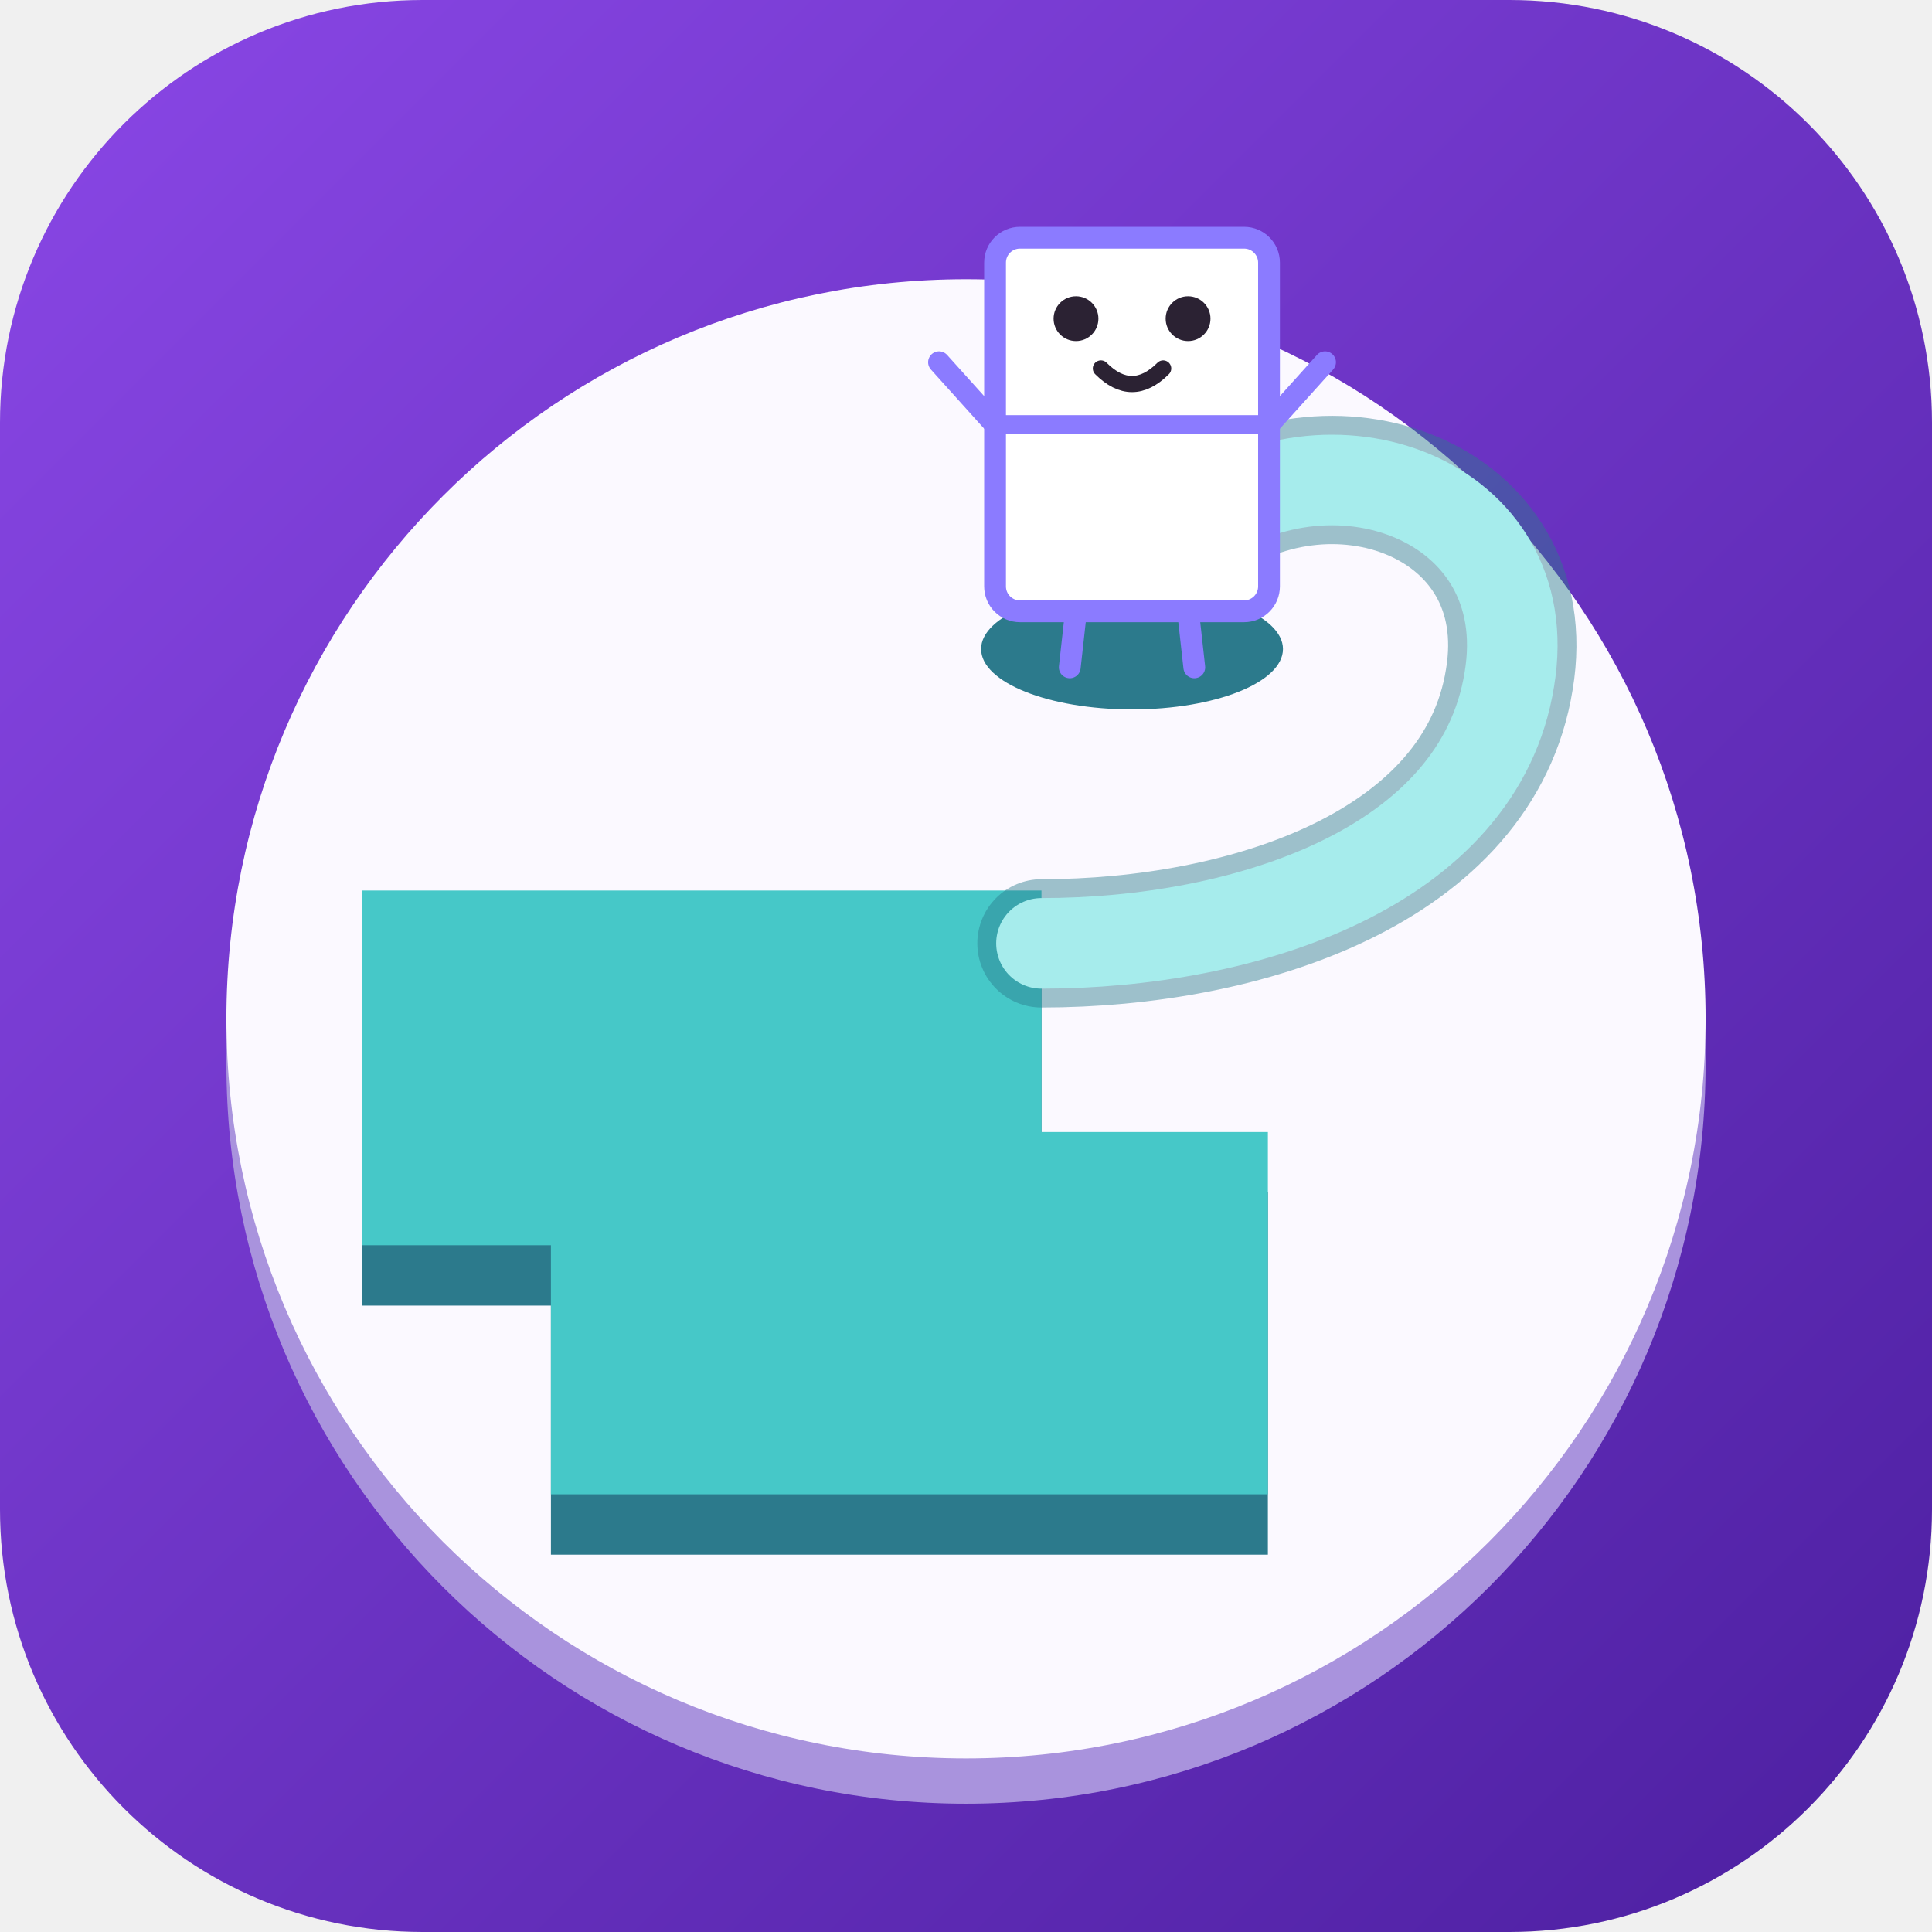
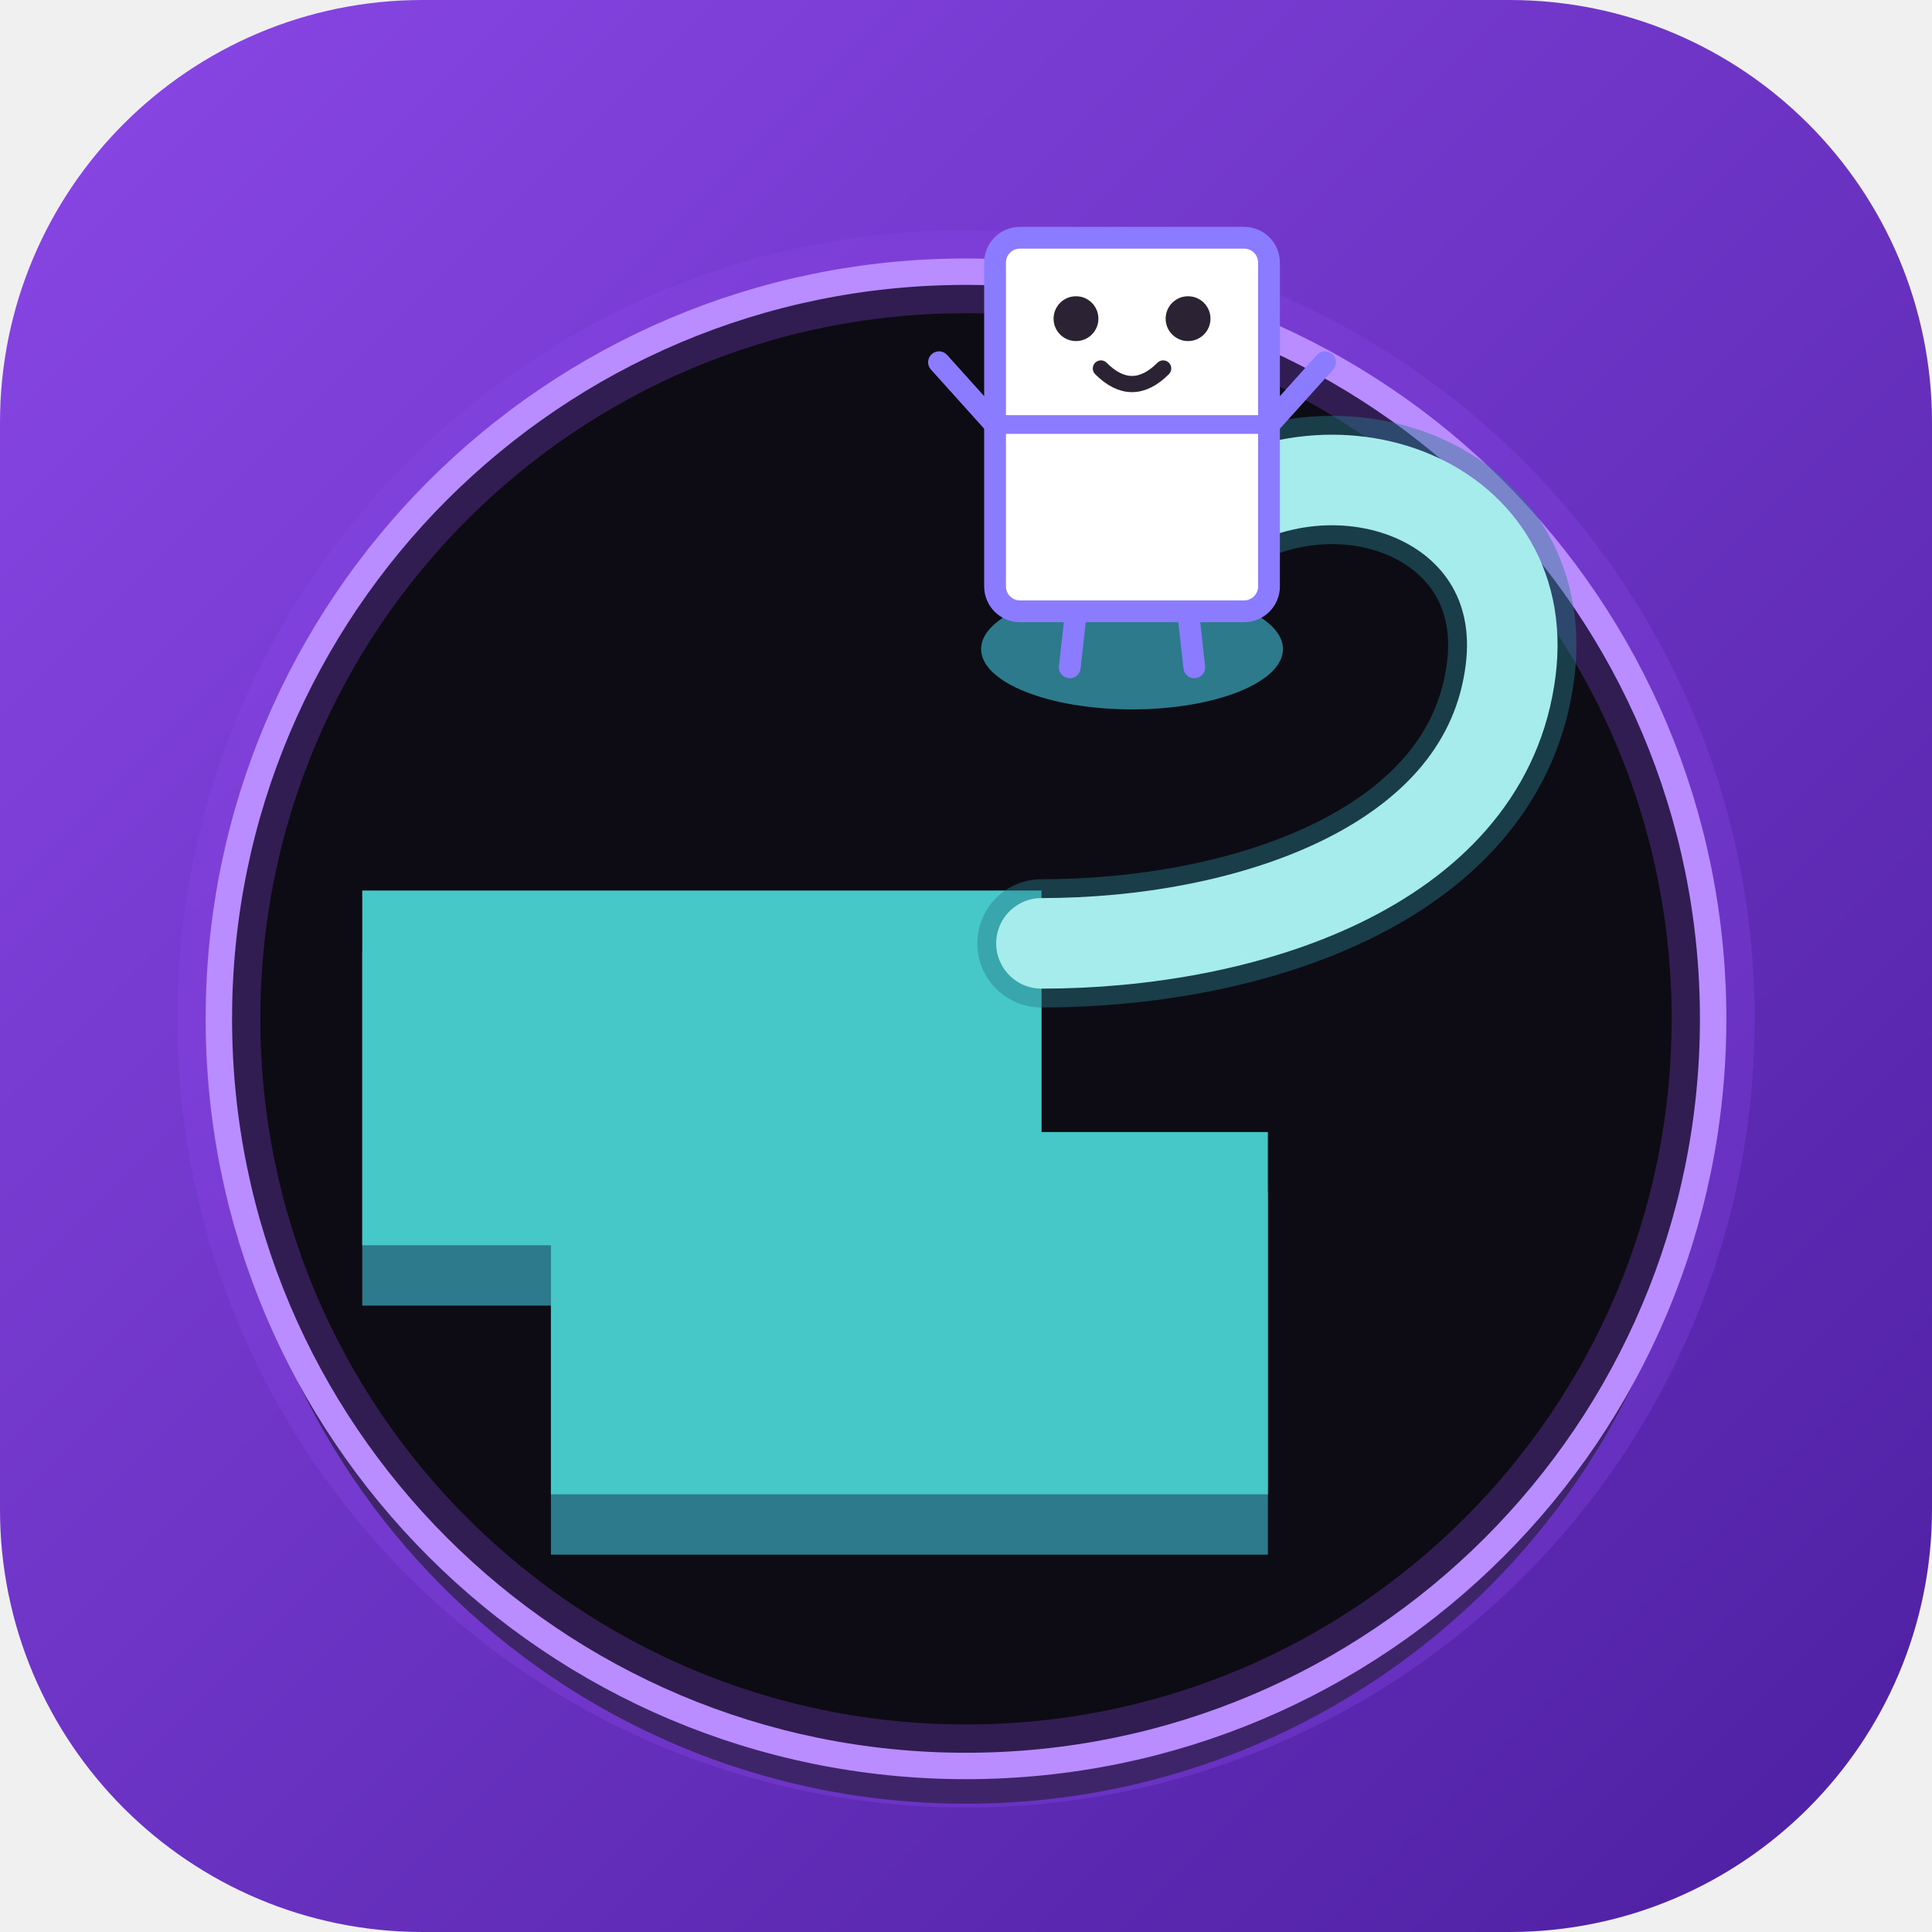
<svg xmlns="http://www.w3.org/2000/svg" viewBox="0 0 512 512" width="512" height="512">
  <defs>
    <linearGradient id="bg" x1="0" y1="0" x2="1" y2="1">
      <stop offset="0" stop-color="#8a47e6" />
      <stop offset="1" stop-color="#4c1fa0" />
    </linearGradient>
  </defs>
  <rect width="512" height="512" rx="112" fill="url(#bg)" />
-   <circle cx="256" cy="282" r="196" fill="#a993dd" />
-   <circle cx="256" cy="270" r="196" fill="#fbf9ff" />
+   <circle cx="256" cy="282" r="196" fill="#1e1533" />
+   <circle cx="256" cy="270" r="196" fill="#0d0b14" />
+   <circle cx="256" cy="270" r="198" fill="none" stroke="#8a47e6" stroke-width="22" stroke-opacity=".3" />
+   <circle cx="256" cy="270" r="198" fill="none" stroke="#b98cff" stroke-width="7" />
  <path d="M96 236 H276 V300 H336 V396 H146 V330 H96Z" fill="#2c7a8c" transform="translate(0 16)" />
  <path d="M96 236 H276 V300 H336 V396 H146 V330 H96Z" fill="#46c8c8" />
  <path d="M276 250 C330 250 392 230 400 180 C408 132 352 112 316 140" fill="none" stroke="#2c7a8c" stroke-opacity=".45" stroke-width="34" stroke-linecap="round" />
  <path d="M276 250 C330 250 392 230 400 180 C408 132 352 112 316 140" fill="none" stroke="#a6ecec" stroke-width="24" stroke-linecap="round" />
  <ellipse cx="300" cy="172" rx="40" ry="16" fill="#2c7a8c" />
  <g transform="translate(234 30) scale(1.65)" stroke-linecap="round" fill="none">
    <path d="M18 50 L9 40 M62 50 L71 40" stroke="#8b7bff" stroke-width="3.5" />
    <path d="M31 80 L30 89 M49 80 L50 89" stroke="#8b7bff" stroke-width="3.5" />
    <rect x="18" y="20" width="44" height="60" rx="4" fill="#fff" stroke="#8b7bff" stroke-width="3.5" />
    <path d="M18 50 H62" stroke="#8b7bff" stroke-width="3" />
    <circle cx="31" cy="33" r="3.6" fill="#2b2233" />
    <circle cx="49" cy="33" r="3.6" fill="#2b2233" />
    <path d="M35 41 Q40 46 45 41" stroke="#2b2233" stroke-width="2.6" />
  </g>
</svg>
